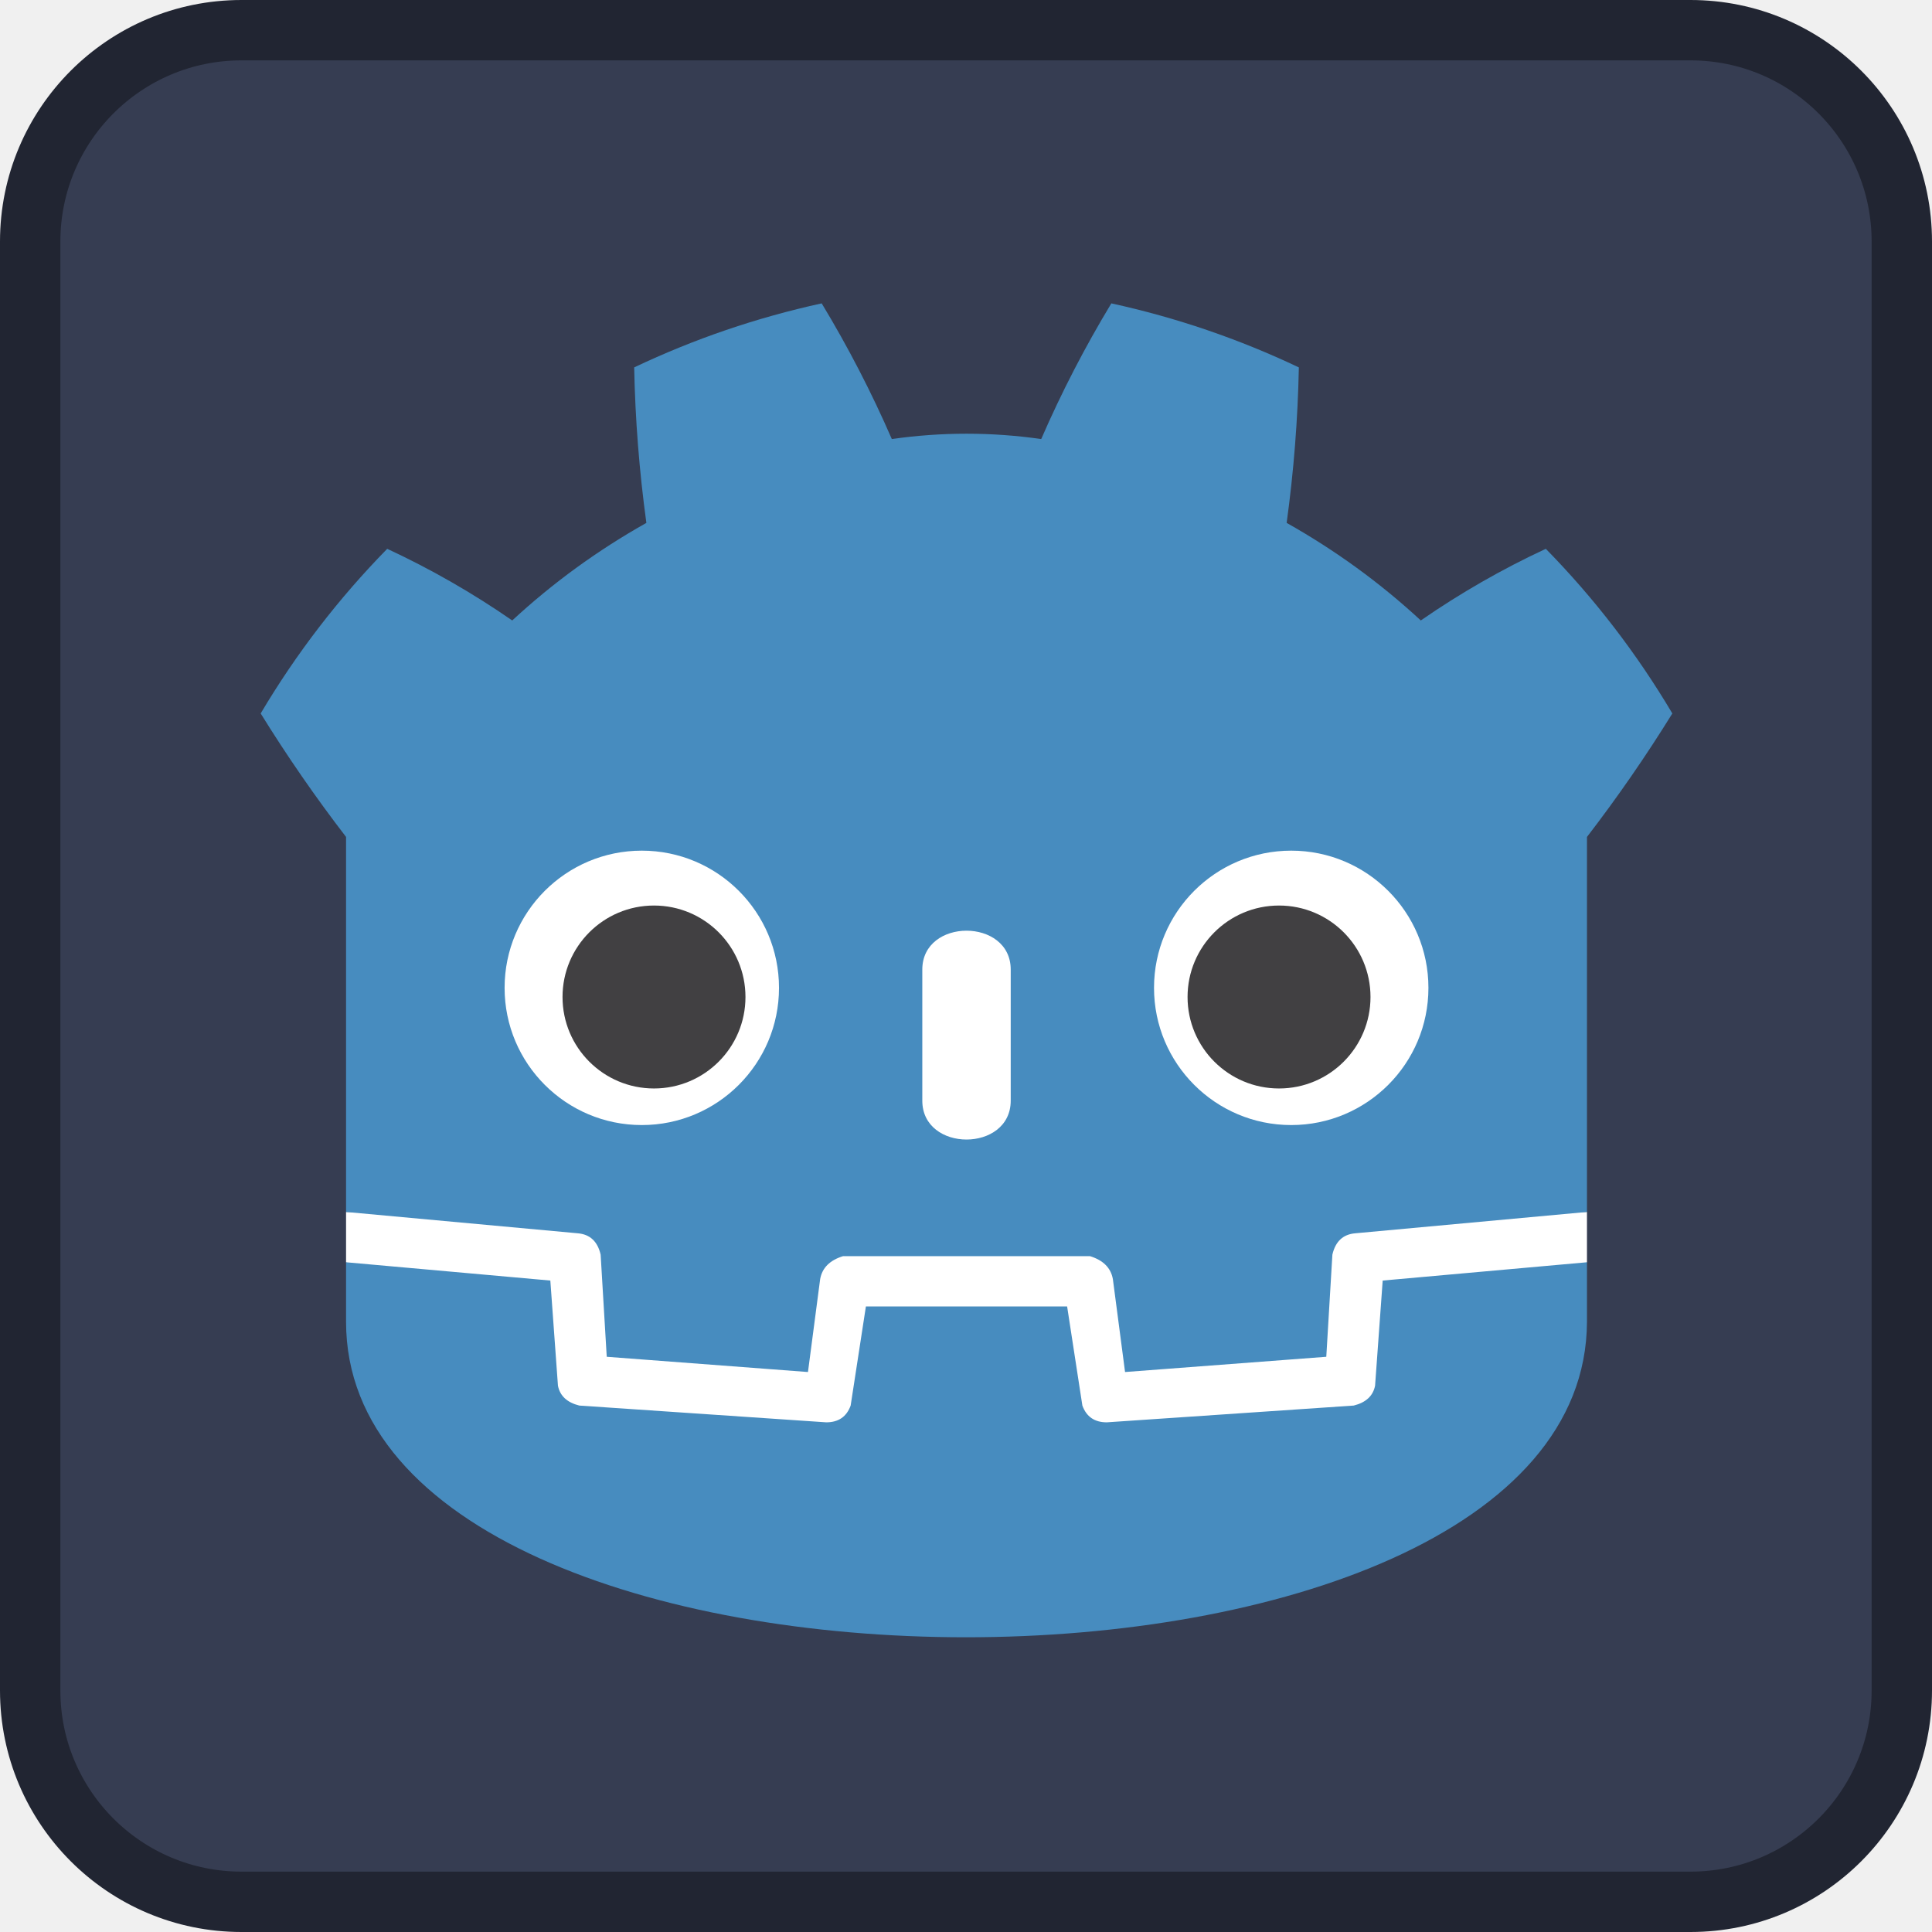
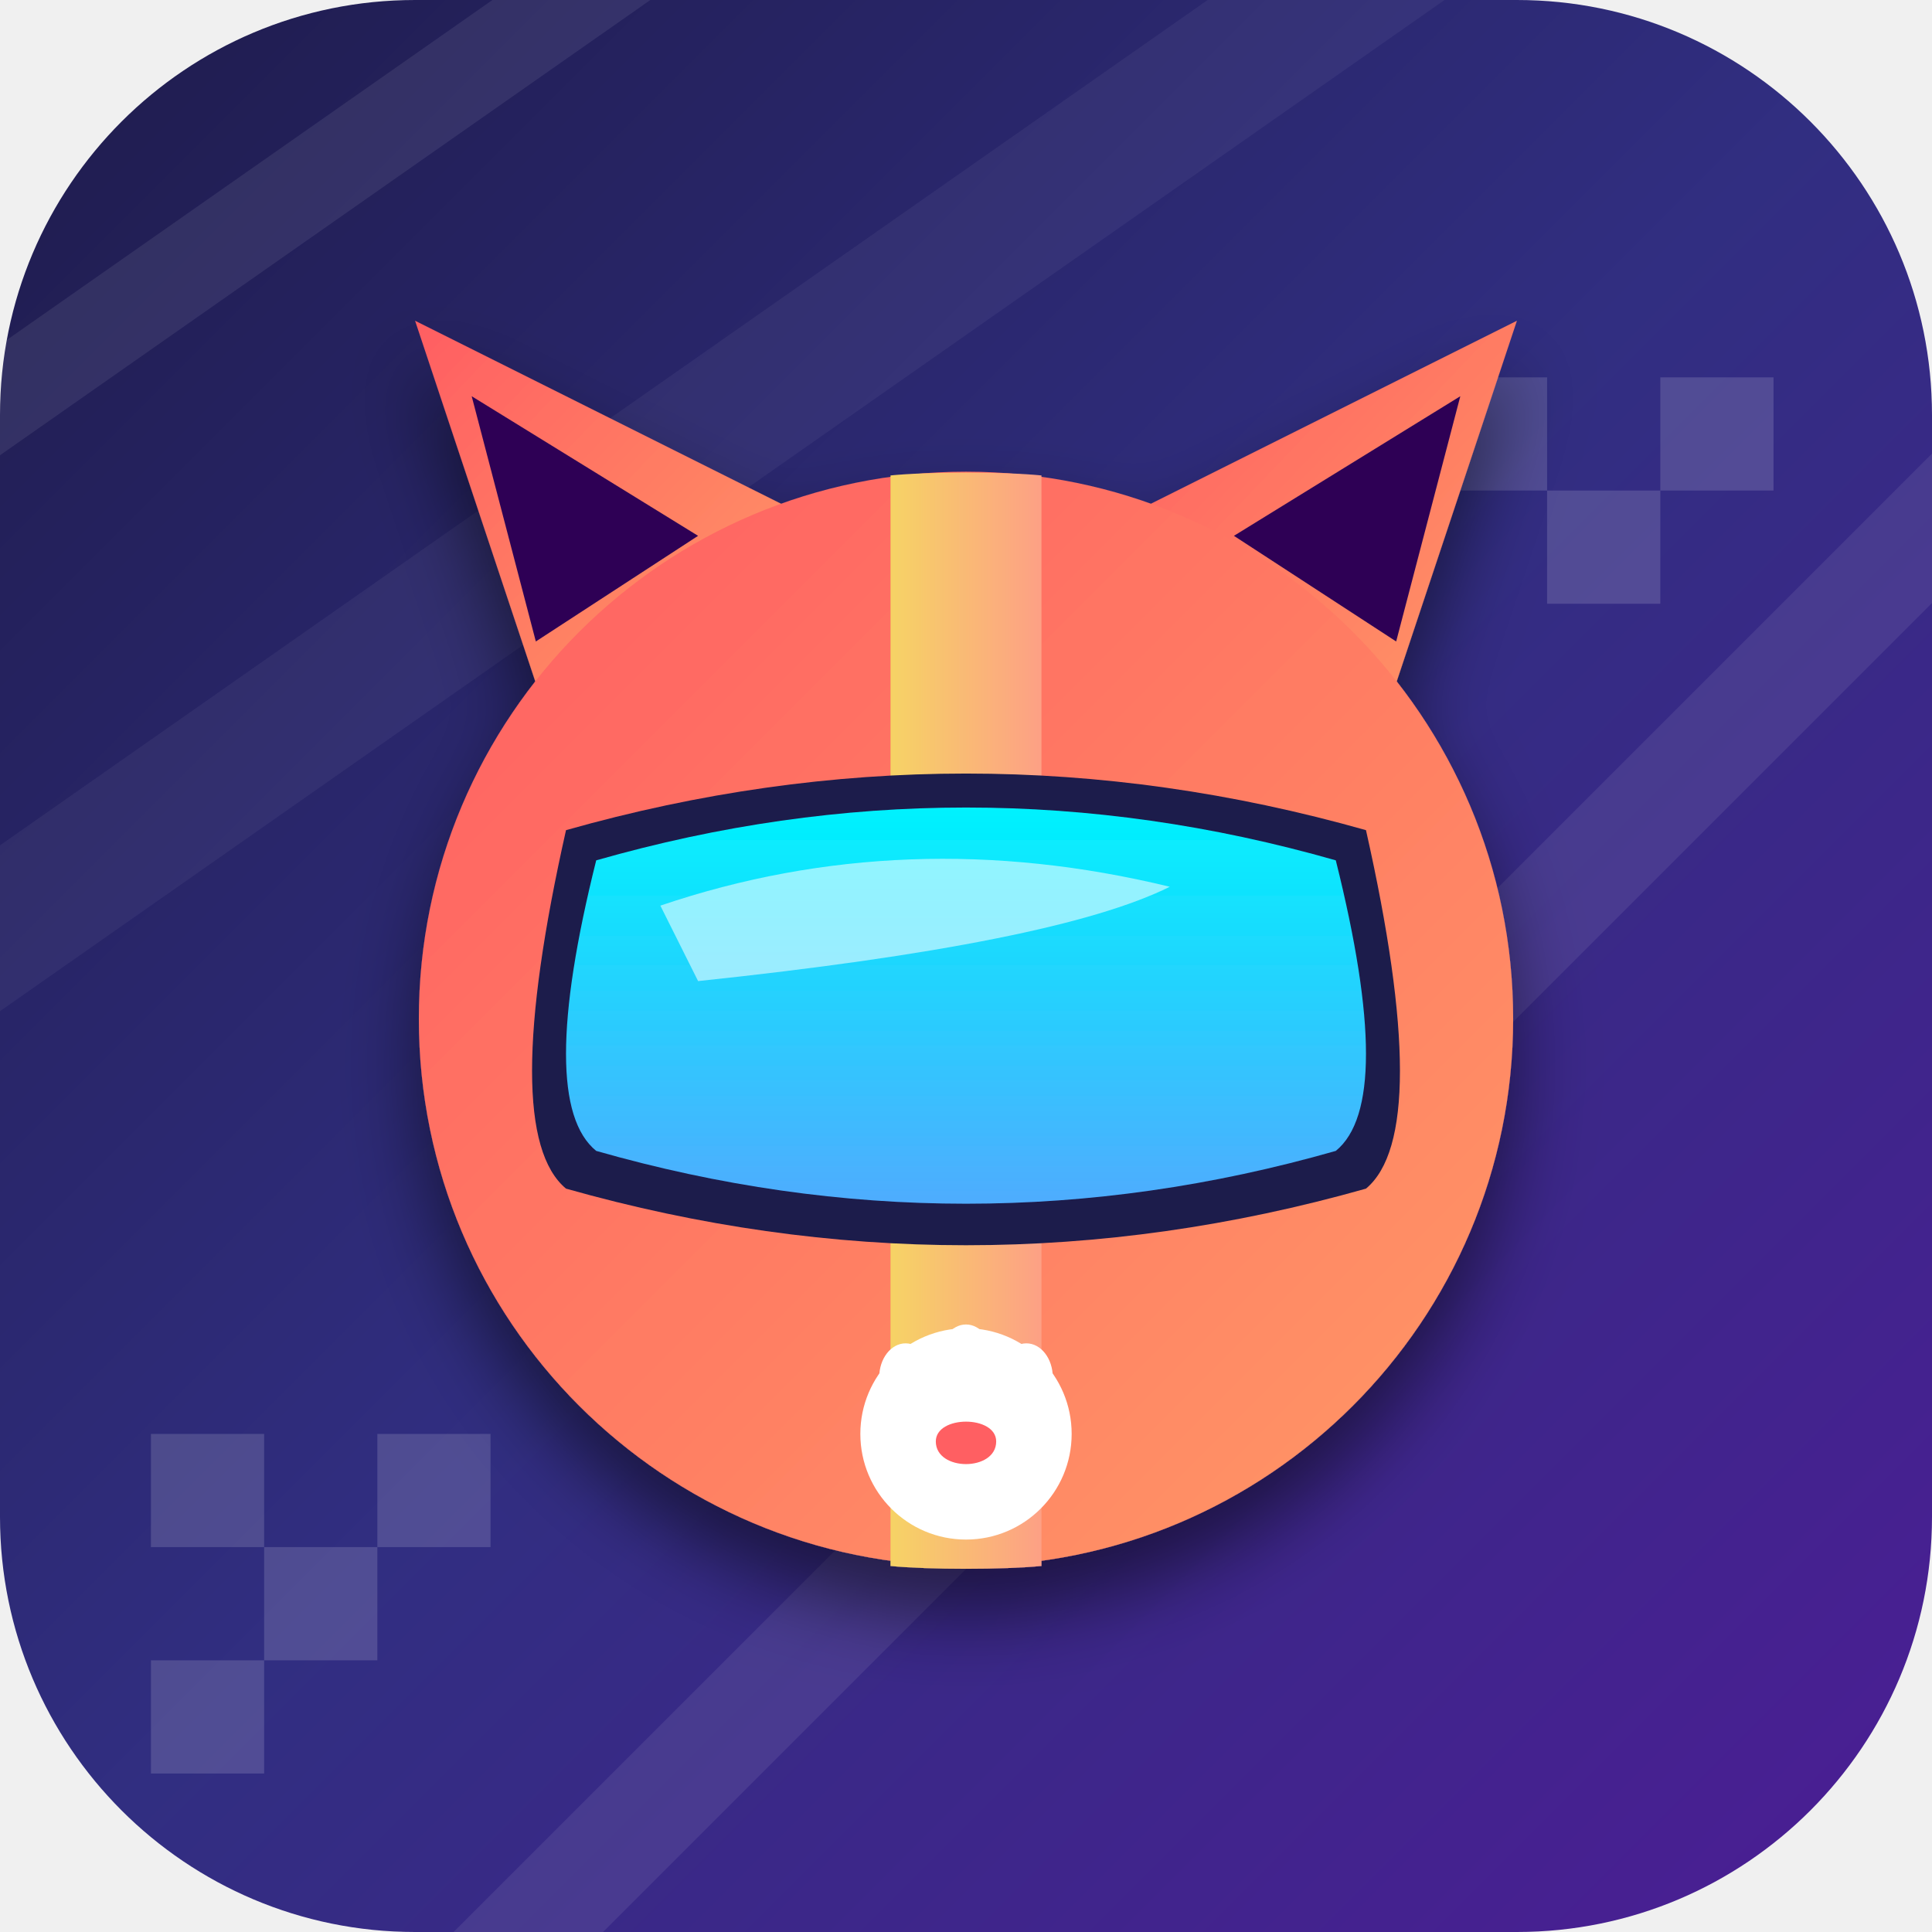
- <svg xmlns="http://www.w3.org/2000/svg" width="128" height="128">
-   <rect width="124" height="124" x="2" y="2" fill="#363d52" stroke="#212532" stroke-width="4" rx="14" />
-   <g fill="#fff" transform="translate(12.322 12.322)scale(.101)">
-     <path d="M105 673v33q407 354 814 0v-33z" />
-     <path fill="#478cbf" d="m105 673 152 14q12 1 15 14l4 67 132 10 8-61q2-11 15-15h162q13 4 15 15l8 61 132-10 4-67q3-13 15-14l152-14V427q30-39 56-81-35-59-83-108-43 20-82 47-40-37-88-64 7-51 8-102-59-28-123-42-26 43-46 89-49-7-98 0-20-46-46-89-64 14-123 42 1 51 8 102-48 27-88 64-39-27-82-47-48 49-83 108 26 42 56 81zm0 33v39c0 276 813 276 814 0v-39l-134 12-5 69q-2 10-14 13l-162 11q-12 0-16-11l-10-65H446l-10 65q-4 11-16 11l-162-11q-12-3-14-13l-5-69z" />
-     <path d="M483 600c0 34 58 34 58 0v-86c0-34-58-34-58 0z" />
-     <circle cx="725" cy="526" r="90" />
-     <circle cx="299" cy="526" r="90" />
+ <svg xmlns="http://www.w3.org/2000/svg" viewBox="0 0 512 512" width="512" height="512">
+   <defs>
+     <linearGradient id="bgGrad" x1="0%" y1="0%" x2="100%" y2="100%">
+       <stop offset="0%" stop-color="#1e1b4b" />
+       <stop offset="50%" stop-color="#312e81" />
+       <stop offset="100%" stop-color="#4c1d95" />
+     </linearGradient>
+     <linearGradient id="helmetGrad" x1="0%" y1="0%" x2="100%" y2="100%">
+       <stop offset="0%" stop-color="#ff5e62" />
+       <stop offset="100%" stop-color="#ff9966" />
+     </linearGradient>
+     <linearGradient id="visorGrad" x1="0%" y1="0%" x2="0%" y2="100%">
+       <stop offset="0%" stop-color="#00f2fe" />
+       <stop offset="100%" stop-color="#4facfe" />
+     </linearGradient>
+     <linearGradient id="goldGrad" x1="0%" y1="0%" x2="100%" y2="0%">
+       <stop offset="0%" stop-color="#f6d365" />
+       <stop offset="100%" stop-color="#fda085" />
+     </linearGradient>
+     <filter id="shadow" x="-10%" y="-10%" width="120%" height="120%">
+       <feDropShadow dx="0" dy="12" stdDeviation="10" flood-color="#000000" flood-opacity="0.5" />
+     </filter>
+   </defs>
+   <rect width="512" height="512" rx="110" fill="url(#bgGrad)" />
+   <path d="M-20 120 L180 -20" stroke="#ffffff" stroke-opacity="0.08" stroke-width="24" stroke-linecap="round" />
+   <path d="M-20 260 L380 -20" stroke="#ffffff" stroke-opacity="0.05" stroke-width="36" stroke-linecap="round" />
+   <path d="M120 532 L532 120" stroke="#ffffff" stroke-opacity="0.08" stroke-width="28" stroke-linecap="round" />
+   <g opacity="0.15" fill="#ffffff">
+     <rect x="40" y="380" width="30" height="30" />
+     <rect x="70" y="410" width="30" height="30" />
+     <rect x="100" y="380" width="30" height="30" />
+     <rect x="40" y="440" width="30" height="30" />
+     <rect x="440" y="100" width="30" height="30" />
+     <rect x="410" y="130" width="30" height="30" />
+     <rect x="380" y="100" width="30" height="30" />
  </g>
-   <g fill="#414042" transform="translate(12.322 12.322)scale(.101)">
-     <circle cx="307" cy="532" r="60" />
-     <circle cx="717" cy="532" r="60" />
+   <g filter="url(#shadow)">
+     <path d="M145 190 L110 85 L210 135 Z" fill="url(#helmetGrad)" />
+     <path d="M367 190 L402 85 L302 135 Z" fill="url(#helmetGrad)" />
+     <path d="M142 170 L125 105 L185 142 Z" fill="#2d0654" />
+     <path d="M370 170 L387 105 L327 142 Z" fill="#2d0654" />
+     <circle cx="256" cy="270" r="145" fill="url(#helmetGrad)" />
+     <path d="M236 126 C 246 125, 266 125, 276 126 L 276 415 C 266 416, 246 416, 236 415 Z" fill="url(#goldGrad)" />
+     <path d="M150 220 Q256 190 362 220 Q380 300 362 315 Q256 345 150 315 Q132 300 150 220 Z" fill="#1e1b4b" />
+     <path d="M158 228 Q256 200 354 228 Q370 292 354 305 Q256 333 158 305 Q142 292 158 228 Z" fill="url(#visorGrad)" />
+     <path d="M175 240 Q240 218 310 235 Q280 250 185 260 Z" fill="#ffffff" opacity="0.55" />
+     <circle cx="256" cy="380" r="28" fill="#ffffff" />
+     <ellipse cx="240" cy="365" rx="7" ry="9" fill="#ffffff" />
+     <ellipse cx="256" cy="360" rx="7" ry="9" fill="#ffffff" />
+     <ellipse cx="272" cy="365" rx="7" ry="9" fill="#ffffff" />
+     <path d="M248 382 C248 375 264 375 264 382 C264 390 248 390 248 382 Z" fill="#ff5e62" />
  </g>
</svg>
